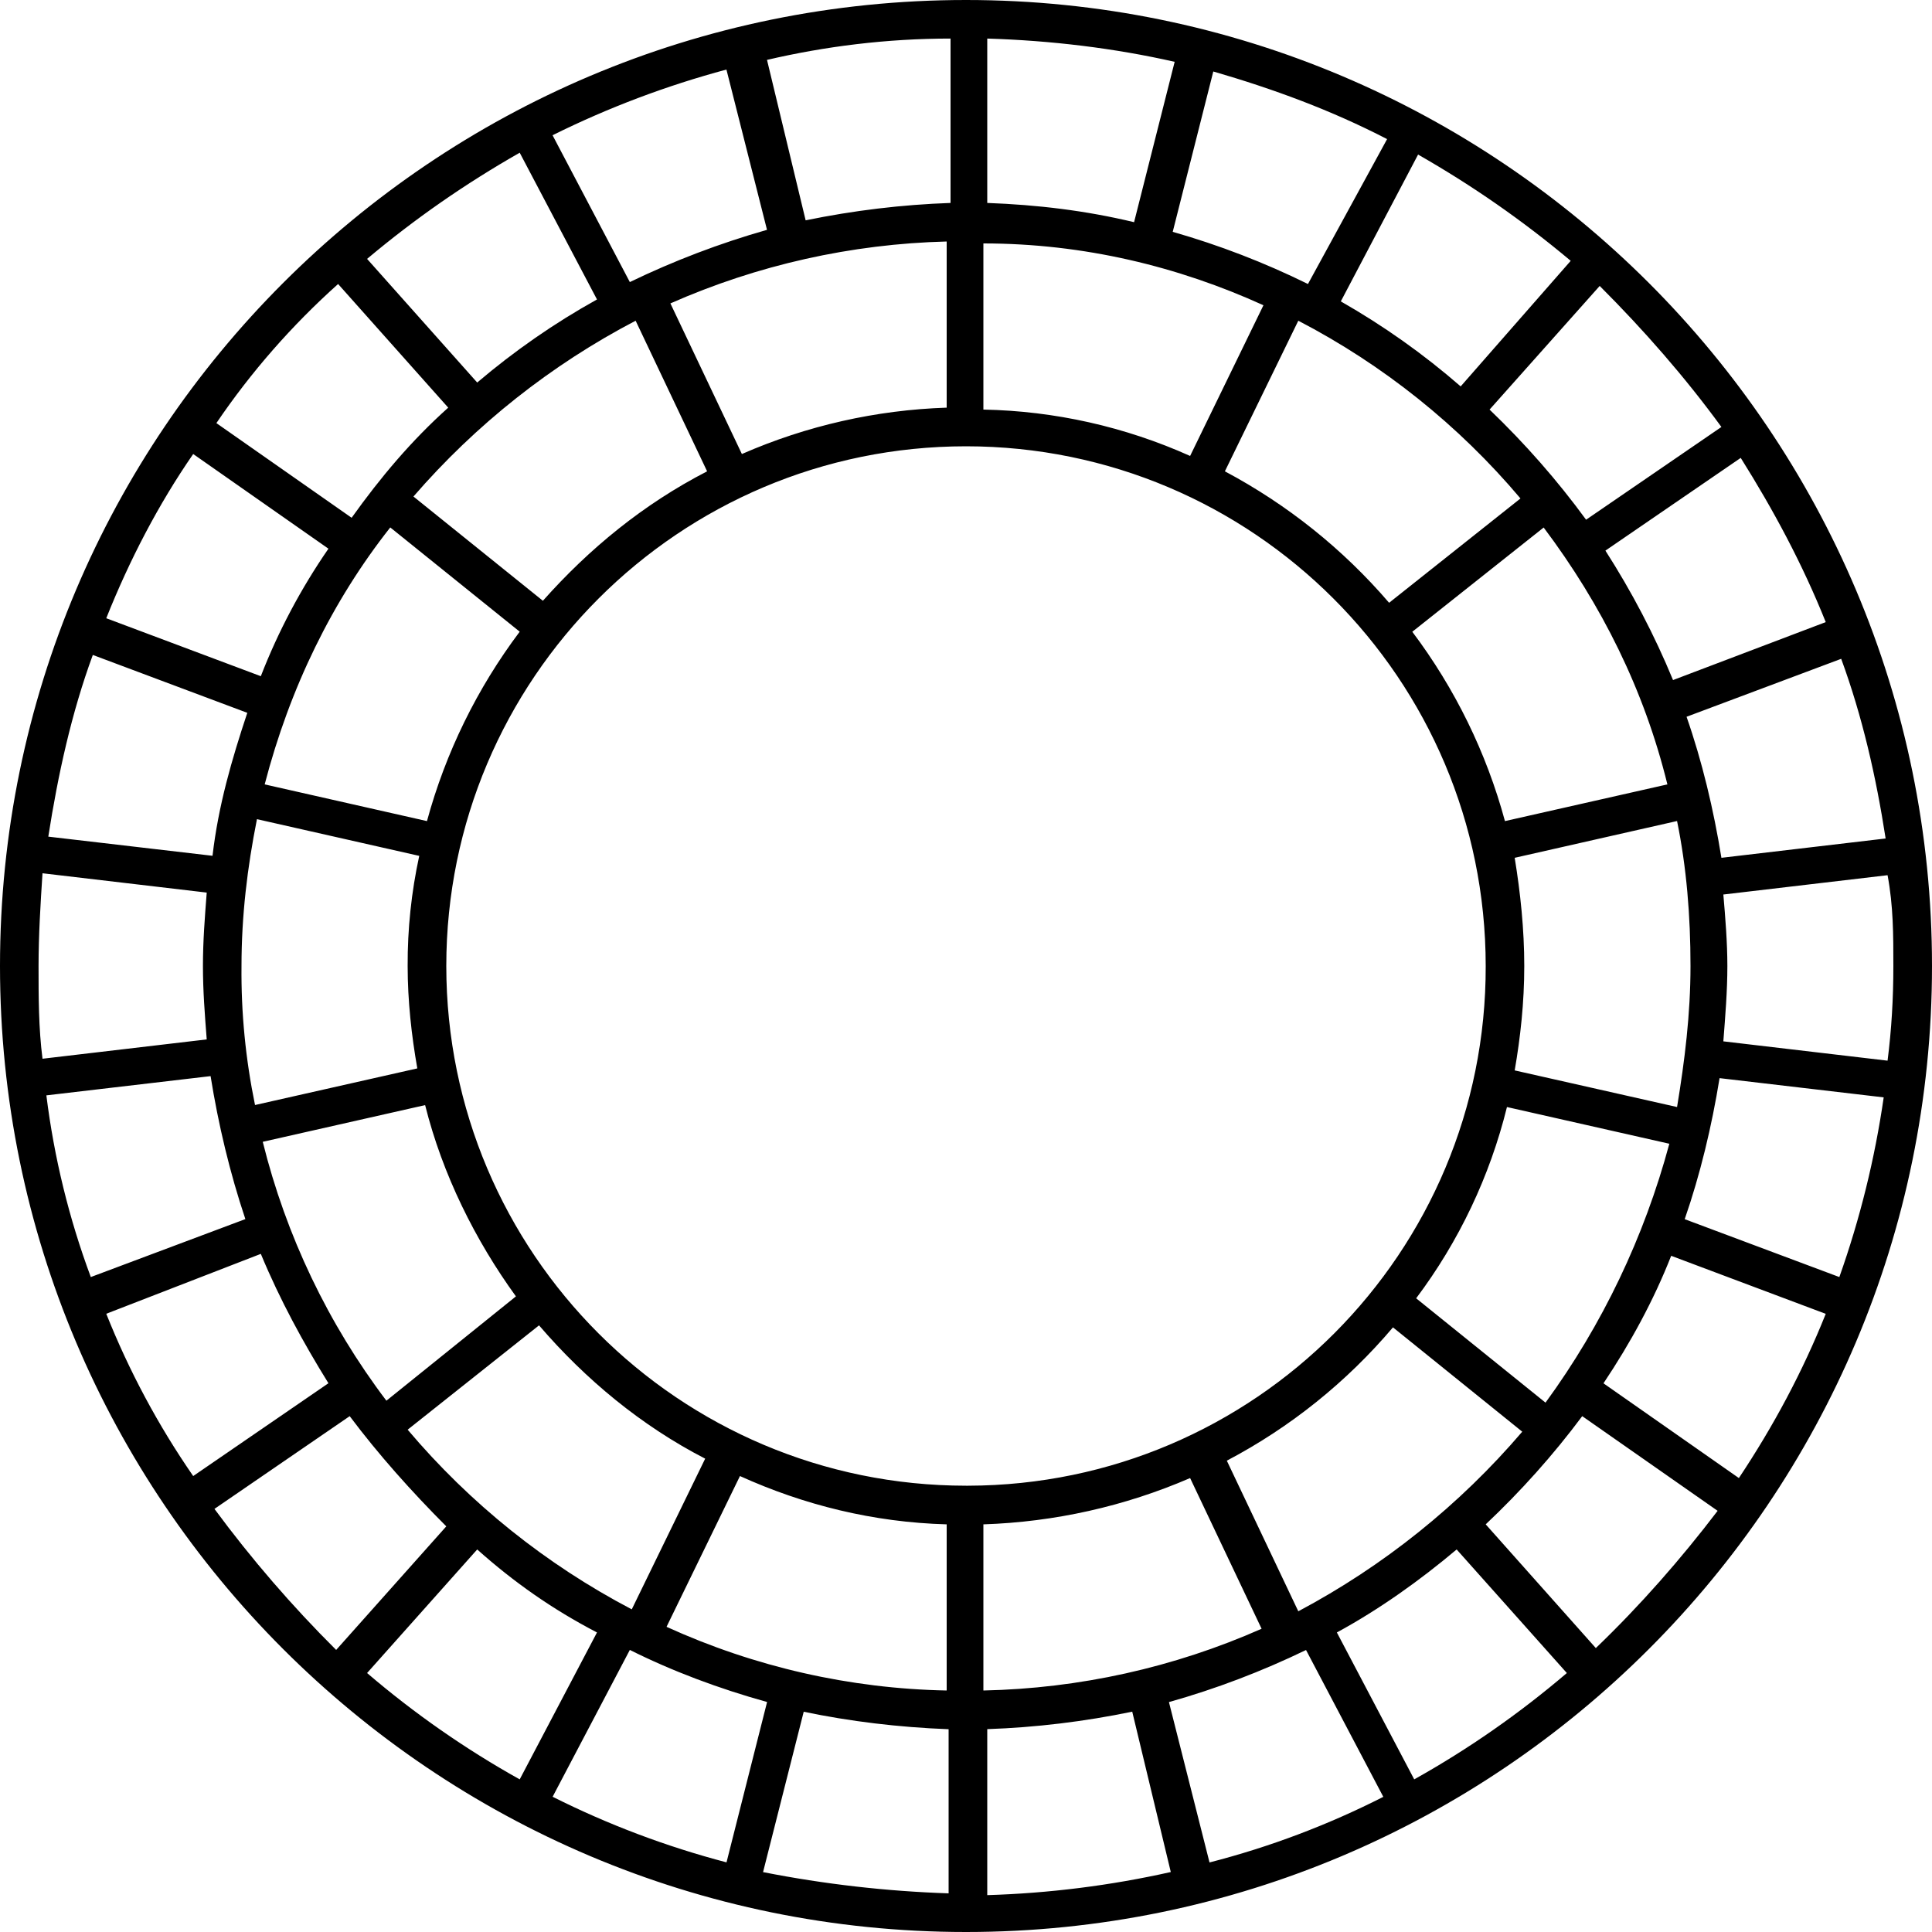
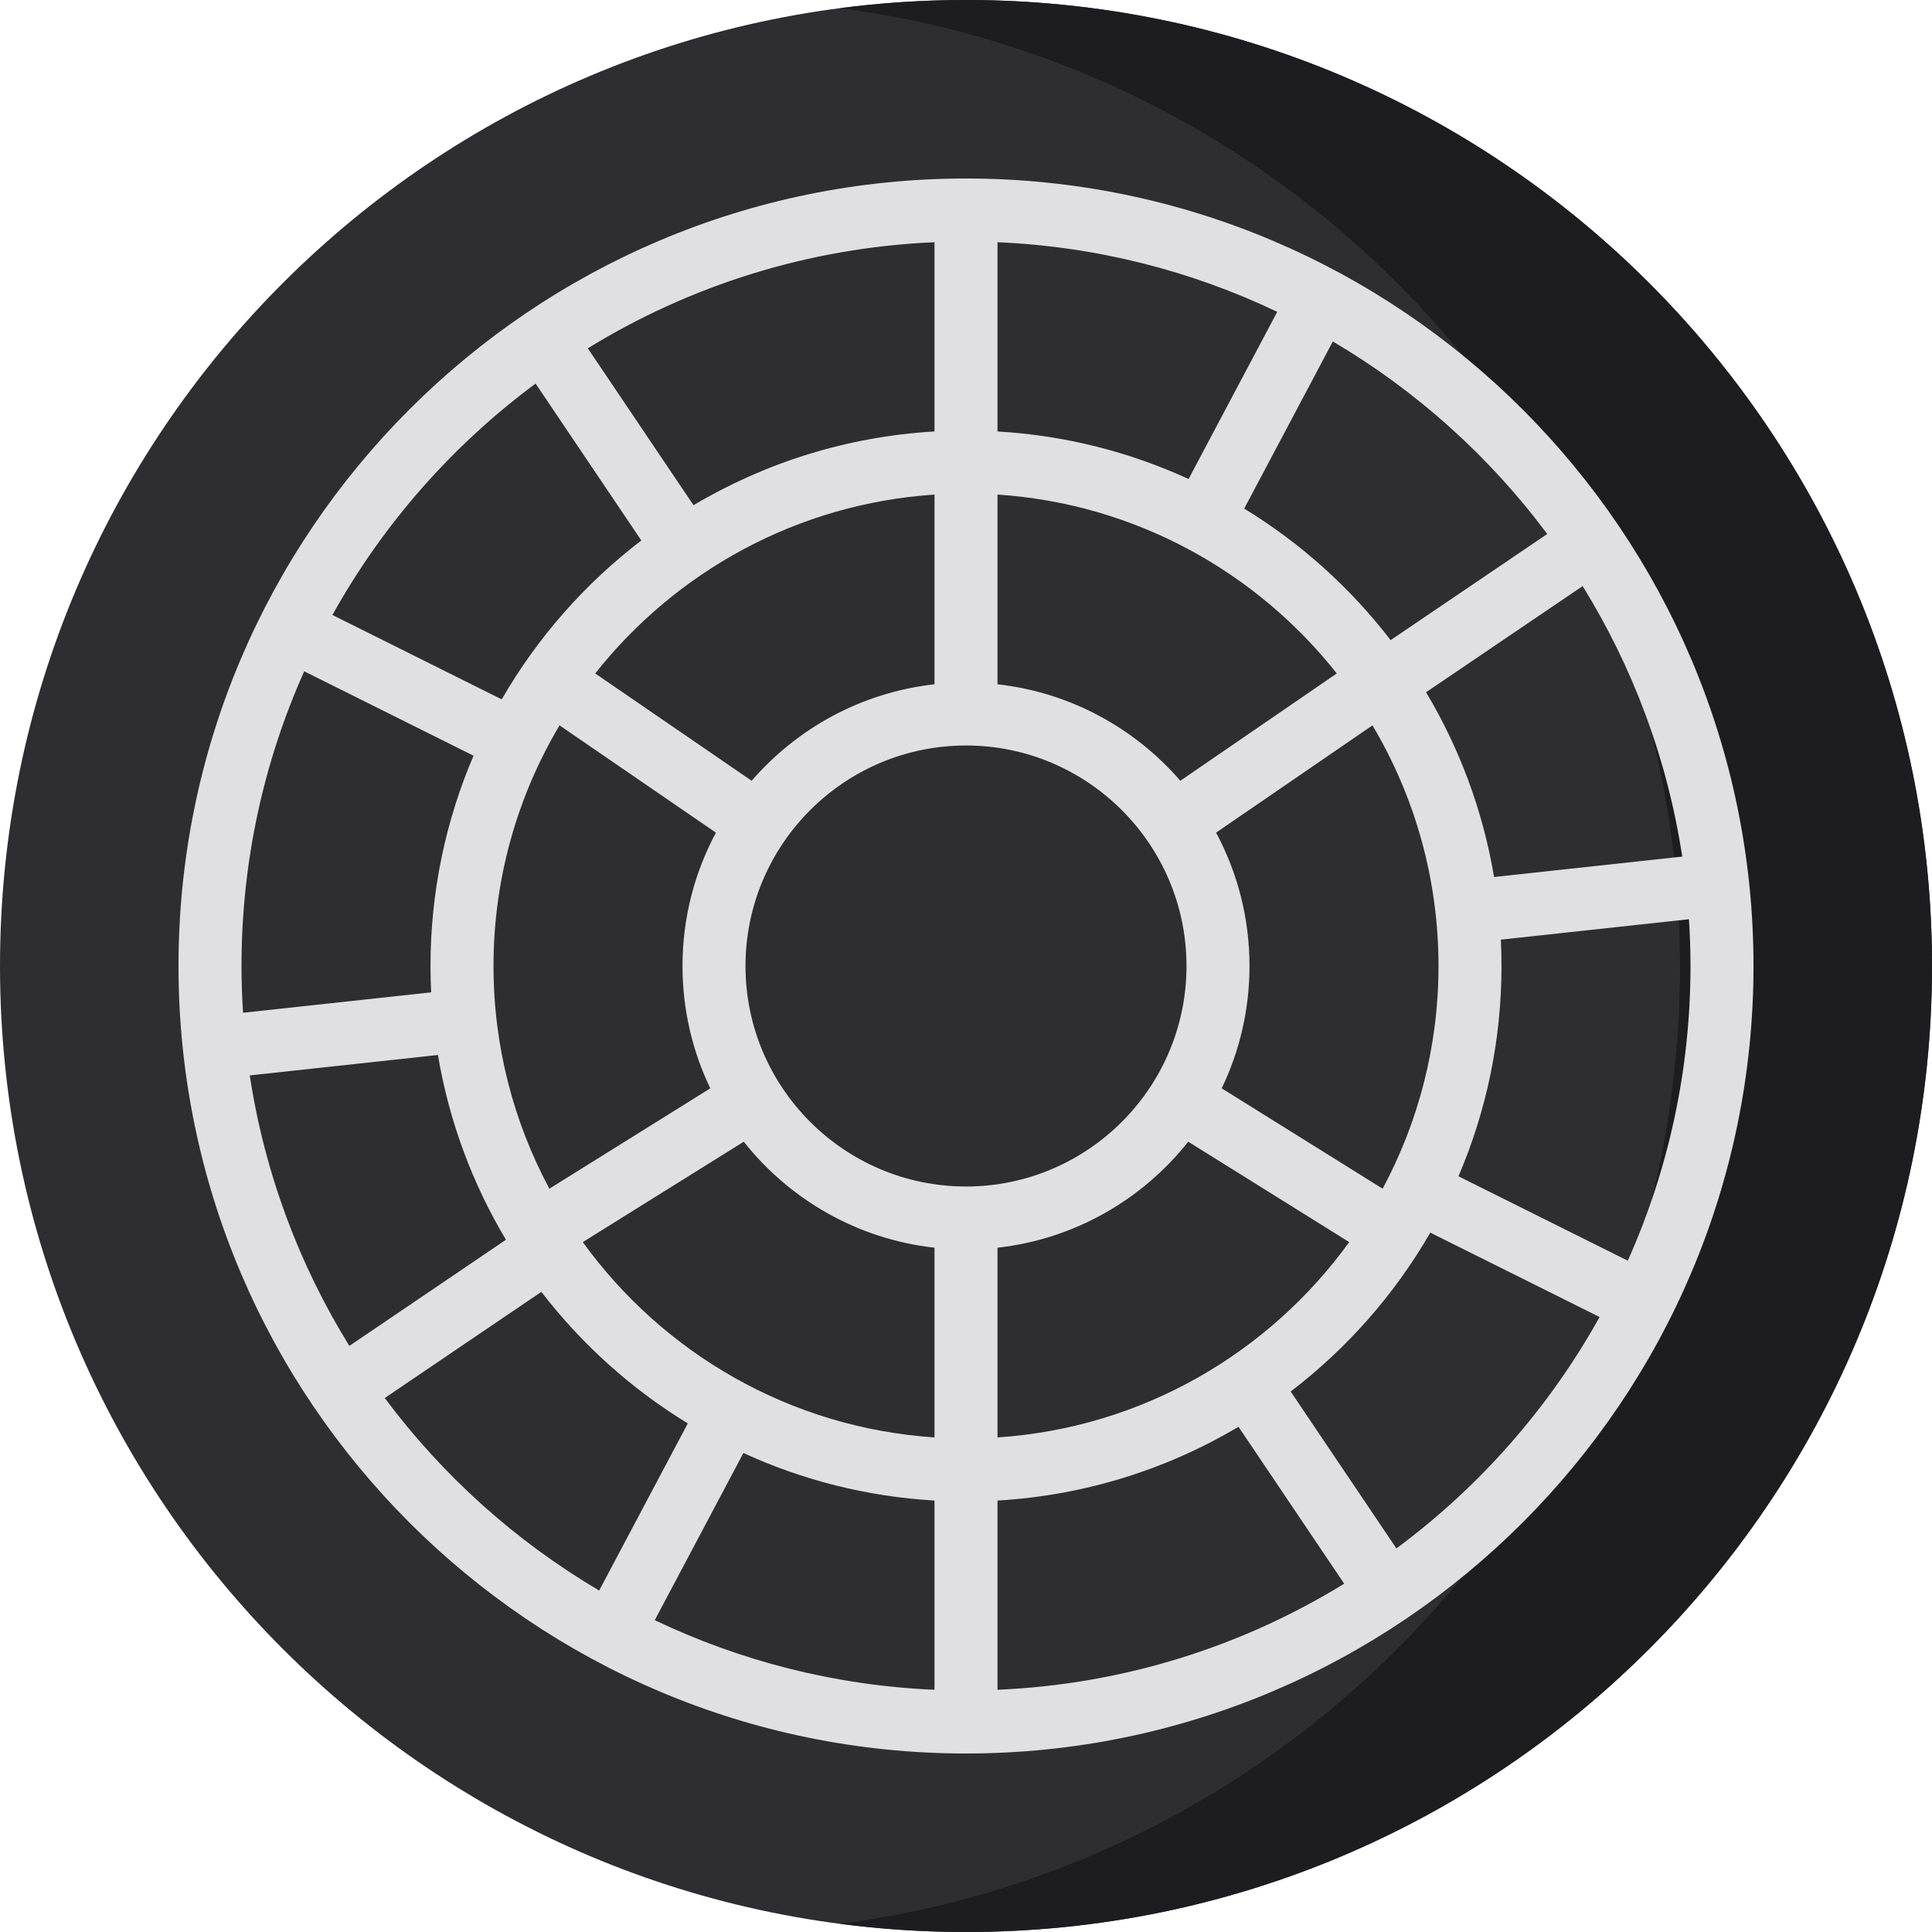
- <svg xmlns="http://www.w3.org/2000/svg" role="img" viewBox="0 0 24 24">
-   <path d="M12 0C5.376 0 0 5.376 0 12s5.376 12 12 12 12-5.376 12-12S18.624 0 12 0zm11.52 12c0 .408-.023.792-.072 1.176l-2.04-.24c.024-.312.05-.624.05-.936 0-.288-.025-.6-.05-.888l2.04-.24c.072.384.072.744.072 1.128zM.479 12c0-.384.024-.769.049-1.152l2.04.24c-.024.312-.047.6-.047.912s.023.6.047.912l-2.04.24C.479 12.769.479 12.384.479 12zm20.472-3.096l1.921-.72c.264.72.433 1.464.552 2.232l-2.04.24c-.097-.6-.24-1.2-.433-1.752zM21 12c0 .6-.072 1.176-.167 1.752l-2.017-.455c.071-.409.119-.841.119-1.297s-.048-.912-.119-1.344l2.017-.457c.118.577.167 1.177.167 1.801zm-9 6.456C8.435 18.455 5.545 15.565 5.544 12 5.545 8.435 8.435 5.545 12 5.544c3.565.001 6.455 2.891 6.456 6.456.008 3.559-2.871 6.448-6.429 6.456H12zM12.216 21v-2.064c.885-.029 1.756-.224 2.568-.575l.888 1.872c-1.09.482-2.264.742-3.456.767zm-3.936-.791l.912-1.873c.792.359 1.656.575 2.568.6V21c-1.202-.023-2.386-.293-3.48-.791zM3 12c0-.624.072-1.224.192-1.824l2.016.456c-.098.45-.146.908-.144 1.368 0 .432.048.864.12 1.272l-2.016.455C3.051 13.159 2.994 12.58 3 12zm8.76-9v2.064c-.877.029-1.74.224-2.544.576l-.888-1.871C9.411 3.291 10.577 3.03 11.76 3zm3.935.792l-.911 1.872c-.809-.363-1.682-.559-2.568-.576V3.024c1.248 0 2.424.288 3.479.768zm5.088 4.656c-.231-.56-.513-1.098-.84-1.608l1.681-1.152c.407.648.768 1.32 1.056 2.04l-1.897.72zm-.07 1.296l-2.018.456c-.23-.85-.621-1.648-1.151-2.352l1.632-1.295c.72.959 1.248 2.015 1.537 3.191zm-3.457-2.256c-.572-.667-1.264-1.22-2.04-1.633l.912-1.871c1.056.549 1.993 1.299 2.76 2.208l-1.632 1.296zm-.6-3.744l.96-1.824c.672.384 1.295.816 1.896 1.32L18.145 4.8c-.461-.401-.959-.754-1.489-1.056zm-.408-.216c-.54-.266-1.102-.483-1.68-.648l.504-1.992c.744.216 1.464.48 2.159.84l-.983 1.8zm-2.16-.768c-.6-.144-1.2-.216-1.824-.239V.479c.793.024 1.584.12 2.328.289l-.504 1.992zm-2.28-.239c-.605.021-1.207.094-1.8.216L9.528.744c.72-.168 1.487-.265 2.28-.265v2.042zm-2.28.334c-.586.167-1.156.384-1.704.649l-.96-1.824c.691-.343 1.415-.616 2.16-.816l.504 1.991zm-2.112.865c-.529.294-1.027.64-1.488 1.032L4.56 3.216c.6-.504 1.224-.936 1.896-1.319l.96 1.823zm.48.264l.888 1.871c-.792.408-1.464.96-2.04 1.608L5.136 6.168c.775-.895 1.711-1.636 2.76-2.184zM4.848 6.552l1.608 1.295c-.53.705-.921 1.503-1.152 2.353l-2.016-.456c.312-1.2.84-2.28 1.56-3.192zM3.24 8.4l-1.92-.72c.287-.72.648-1.416 1.08-2.04l1.68 1.176c-.341.494-.623 1.025-.84 1.584zm-.168.455c-.192.577-.36 1.152-.432 1.776L.6 10.393c.12-.769.288-1.537.553-2.257l1.919.719zm-.456 4.513c.096.6.239 1.2.432 1.776l-1.92.72c-.271-.728-.456-1.485-.552-2.257l2.04-.239zm.624 2.208c.239.576.528 1.104.84 1.607L2.4 18.336c-.435-.629-.797-1.306-1.08-2.016l1.92-.744zm.024-1.392l2.017-.456c.216.864.624 1.681 1.128 2.376L4.8 17.4c-.725-.957-1.247-2.051-1.536-3.216zm3.432 2.28c.577.672 1.272 1.248 2.064 1.656l-.912 1.872c-1.063-.557-2.009-1.315-2.784-2.232l1.632-1.296zm.72 3.815l-.96 1.825c-.674-.376-1.31-.819-1.896-1.321l1.368-1.535c.456.407.936.744 1.488 1.031zm.408.217c.528.264 1.104.48 1.705.647l-.504 1.992c-.747-.196-1.471-.469-2.16-.815l.959-1.824zm2.16.768c.576.12 1.176.193 1.8.217v2.039c-.774-.026-1.544-.114-2.305-.264l.505-1.992zm2.28.216c.605-.021 1.207-.094 1.801-.217l.479 1.992c-.749.168-1.513.264-2.28.287V21.48zm2.257-.336c.586-.165 1.155-.382 1.703-.647l.96 1.824c-.688.35-1.412.623-2.159.815l-.504-1.992zm2.086-.865c.528-.287 1.032-.647 1.488-1.031l1.369 1.535c-.588.502-1.223.945-1.896 1.321l-.961-1.825zm-.479-.263l-.888-1.871c.788-.414 1.489-.977 2.064-1.656l1.606 1.296c-.778.91-1.722 1.668-2.782 2.231zm3.071-2.592l-1.607-1.296c.532-.708.916-1.517 1.128-2.376l2.017.456c-.311 1.157-.831 2.248-1.538 3.216zM20.76 15.6l1.92.721c-.288.72-.648 1.392-1.079 2.04l-1.682-1.177c.337-.504.624-1.032.841-1.584zm.168-.455c.192-.553.336-1.152.433-1.752l2.039.239c-.11.761-.294 1.508-.551 2.232l-1.921-.719zm.456-9.841l-1.681 1.152c-.358-.49-.76-.947-1.199-1.368l1.368-1.536c.552.552 1.056 1.128 1.512 1.752zM4.2 3.528l1.368 1.536c-.456.408-.84.864-1.2 1.368l-1.68-1.176c.431-.636.94-1.216 1.512-1.728zM2.664 18.744l1.68-1.152c.36.48.769.937 1.2 1.369l-1.368 1.535c-.548-.545-1.054-1.131-1.512-1.752zm17.16 1.729l-1.368-1.537c.432-.407.841-.863 1.199-1.344l1.682 1.176c-.457.6-.961 1.175-1.513 1.705z" />
+ <svg xmlns="http://www.w3.org/2000/svg" version="1.1" id="Layer_1" x="0px" y="0px" viewBox="0 0 512 512" style="enable-background:new 0 0 512 512;" xml:space="preserve">
+   <circle style="fill:#2E2D30;" cx="256" cy="256" r="256" />
+   <path style="fill:#1D1D20;" d="M256,0c-11.317,0-22.461,0.744-33.391,2.167C348.216,18.53,445.217,125.933,445.217,256  s-97.002,237.47-222.609,253.833C233.539,511.256,244.683,512,256,512c141.385,0,256-114.616,256-256S397.385,0,256,0z" />
+   <path style="fill:#E0E0E3;" d="M256,47.304c-115.075,0-208.696,93.62-208.696,208.696S140.925,464.696,256,464.696  S464.696,371.075,464.696,256S371.075,47.304,256,47.304z M377.919,183.451l41.499-28.128  c13.274,21.468,22.446,45.727,26.395,71.683l-49.87,5.412C392.981,214.788,386.76,198.252,377.919,183.451z M134.081,328.549  l-41.499,28.128c-13.274-21.468-22.446-45.727-26.395-71.683l49.87-5.412C119.019,297.212,125.24,313.748,134.081,328.549z   M148.281,192.228l41.444,28.43C184.081,231.2,180.87,243.23,180.87,256c0,11.605,2.647,22.6,7.365,32.422l-42.645,26.593  c-9.442-17.594-14.807-37.689-14.807-59.015C130.783,232.725,137.173,210.918,148.281,192.228z M256,314.435  c-32.22,0-58.435-26.213-58.435-58.435S223.78,197.565,256,197.565s58.435,26.213,58.435,58.435S288.22,314.435,256,314.435z   M264.348,181.345v-50.277c36.389,2.408,68.578,20.422,89.912,47.403l-41.458,28.439  C300.732,192.963,283.636,183.487,264.348,181.345z M264.348,114.34V64.193c26.434,1.136,51.499,7.638,74.131,18.448l-23.491,44.301  C299.409,119.792,282.322,115.387,264.348,114.34z M247.652,114.34c-23.216,1.353-44.948,8.313-63.865,19.542l-28.015-41.58  c26.968-16.573,58.321-26.665,91.881-28.109V114.34z M247.652,131.068v50.277c-19.288,2.143-36.384,11.618-48.455,25.567  l-41.458-28.439C179.074,151.49,211.263,133.475,247.652,131.068z M197.106,302.565c12.142,15.326,30.116,25.82,50.547,28.09v50.277  c-38.315-2.534-71.972-22.377-93.205-51.765L197.106,302.565z M247.652,397.66v50.147c-26.434-1.136-51.499-7.638-74.131-18.448  l23.491-44.301C212.591,392.208,229.678,396.613,247.652,397.66z M264.348,397.66c23.216-1.353,44.948-8.313,63.865-19.542  l28.015,41.58c-26.968,16.573-58.321,26.665-91.881,28.109V397.66z M264.348,380.932v-50.277  c20.431-2.27,38.403-12.766,50.547-28.09l42.659,26.602C336.319,358.556,302.663,378.398,264.348,380.932z M366.411,315.015  l-42.645-26.594c4.718-9.822,7.365-20.817,7.365-32.422c0-12.77-3.211-24.801-8.855-35.342l41.444-28.43  c11.108,18.692,17.498,40.499,17.498,63.774C381.217,277.326,375.853,297.421,366.411,315.015z M410.037,141.511l-41.505,28.132  c-10.664-13.864-23.821-25.714-38.805-34.861l23.486-44.291C375.385,103.564,394.719,120.956,410.037,141.511z M141.94,101.651  l28.015,41.579c-14.938,11.425-27.554,25.739-36.993,42.11l-44.869-22.367C101.49,138.89,119.912,117.971,141.94,101.651z   M80.617,177.902l44.877,22.37c-7.337,17.117-11.406,35.956-11.406,55.728c0,2.342,0.06,4.669,0.174,6.983l-49.85,5.409  C64.148,264.293,64,260.164,64,256C64,228.205,69.945,201.775,80.617,177.902z M101.963,370.489l41.505-28.132  c10.664,13.864,23.821,25.714,38.805,34.861l-23.486,44.291C136.615,408.436,117.281,391.044,101.963,370.489z M370.06,410.349  l-28.015-41.579c14.938-11.425,27.555-25.739,36.993-42.11l44.869,22.365C410.51,373.11,392.088,394.029,370.06,410.349z   M431.383,334.098l-44.877-22.37c7.337-17.117,11.406-35.956,11.406-55.728c0-2.342-0.06-4.669-0.174-6.983l49.85-5.409  C447.852,247.707,448,251.836,448,256C448,283.795,442.055,310.225,431.383,334.098z" />
+   <g>
+ </g>
+   <g>
+ </g>
+   <g>
+ </g>
+   <g>
+ </g>
+   <g>
+ </g>
+   <g>
+ </g>
+   <g>
+ </g>
+   <g>
+ </g>
+   <g>
+ </g>
+   <g>
+ </g>
+   <g>
+ </g>
+   <g>
+ </g>
+   <g>
+ </g>
+   <g>
+ </g>
+   <g>
+ </g>
</svg>
